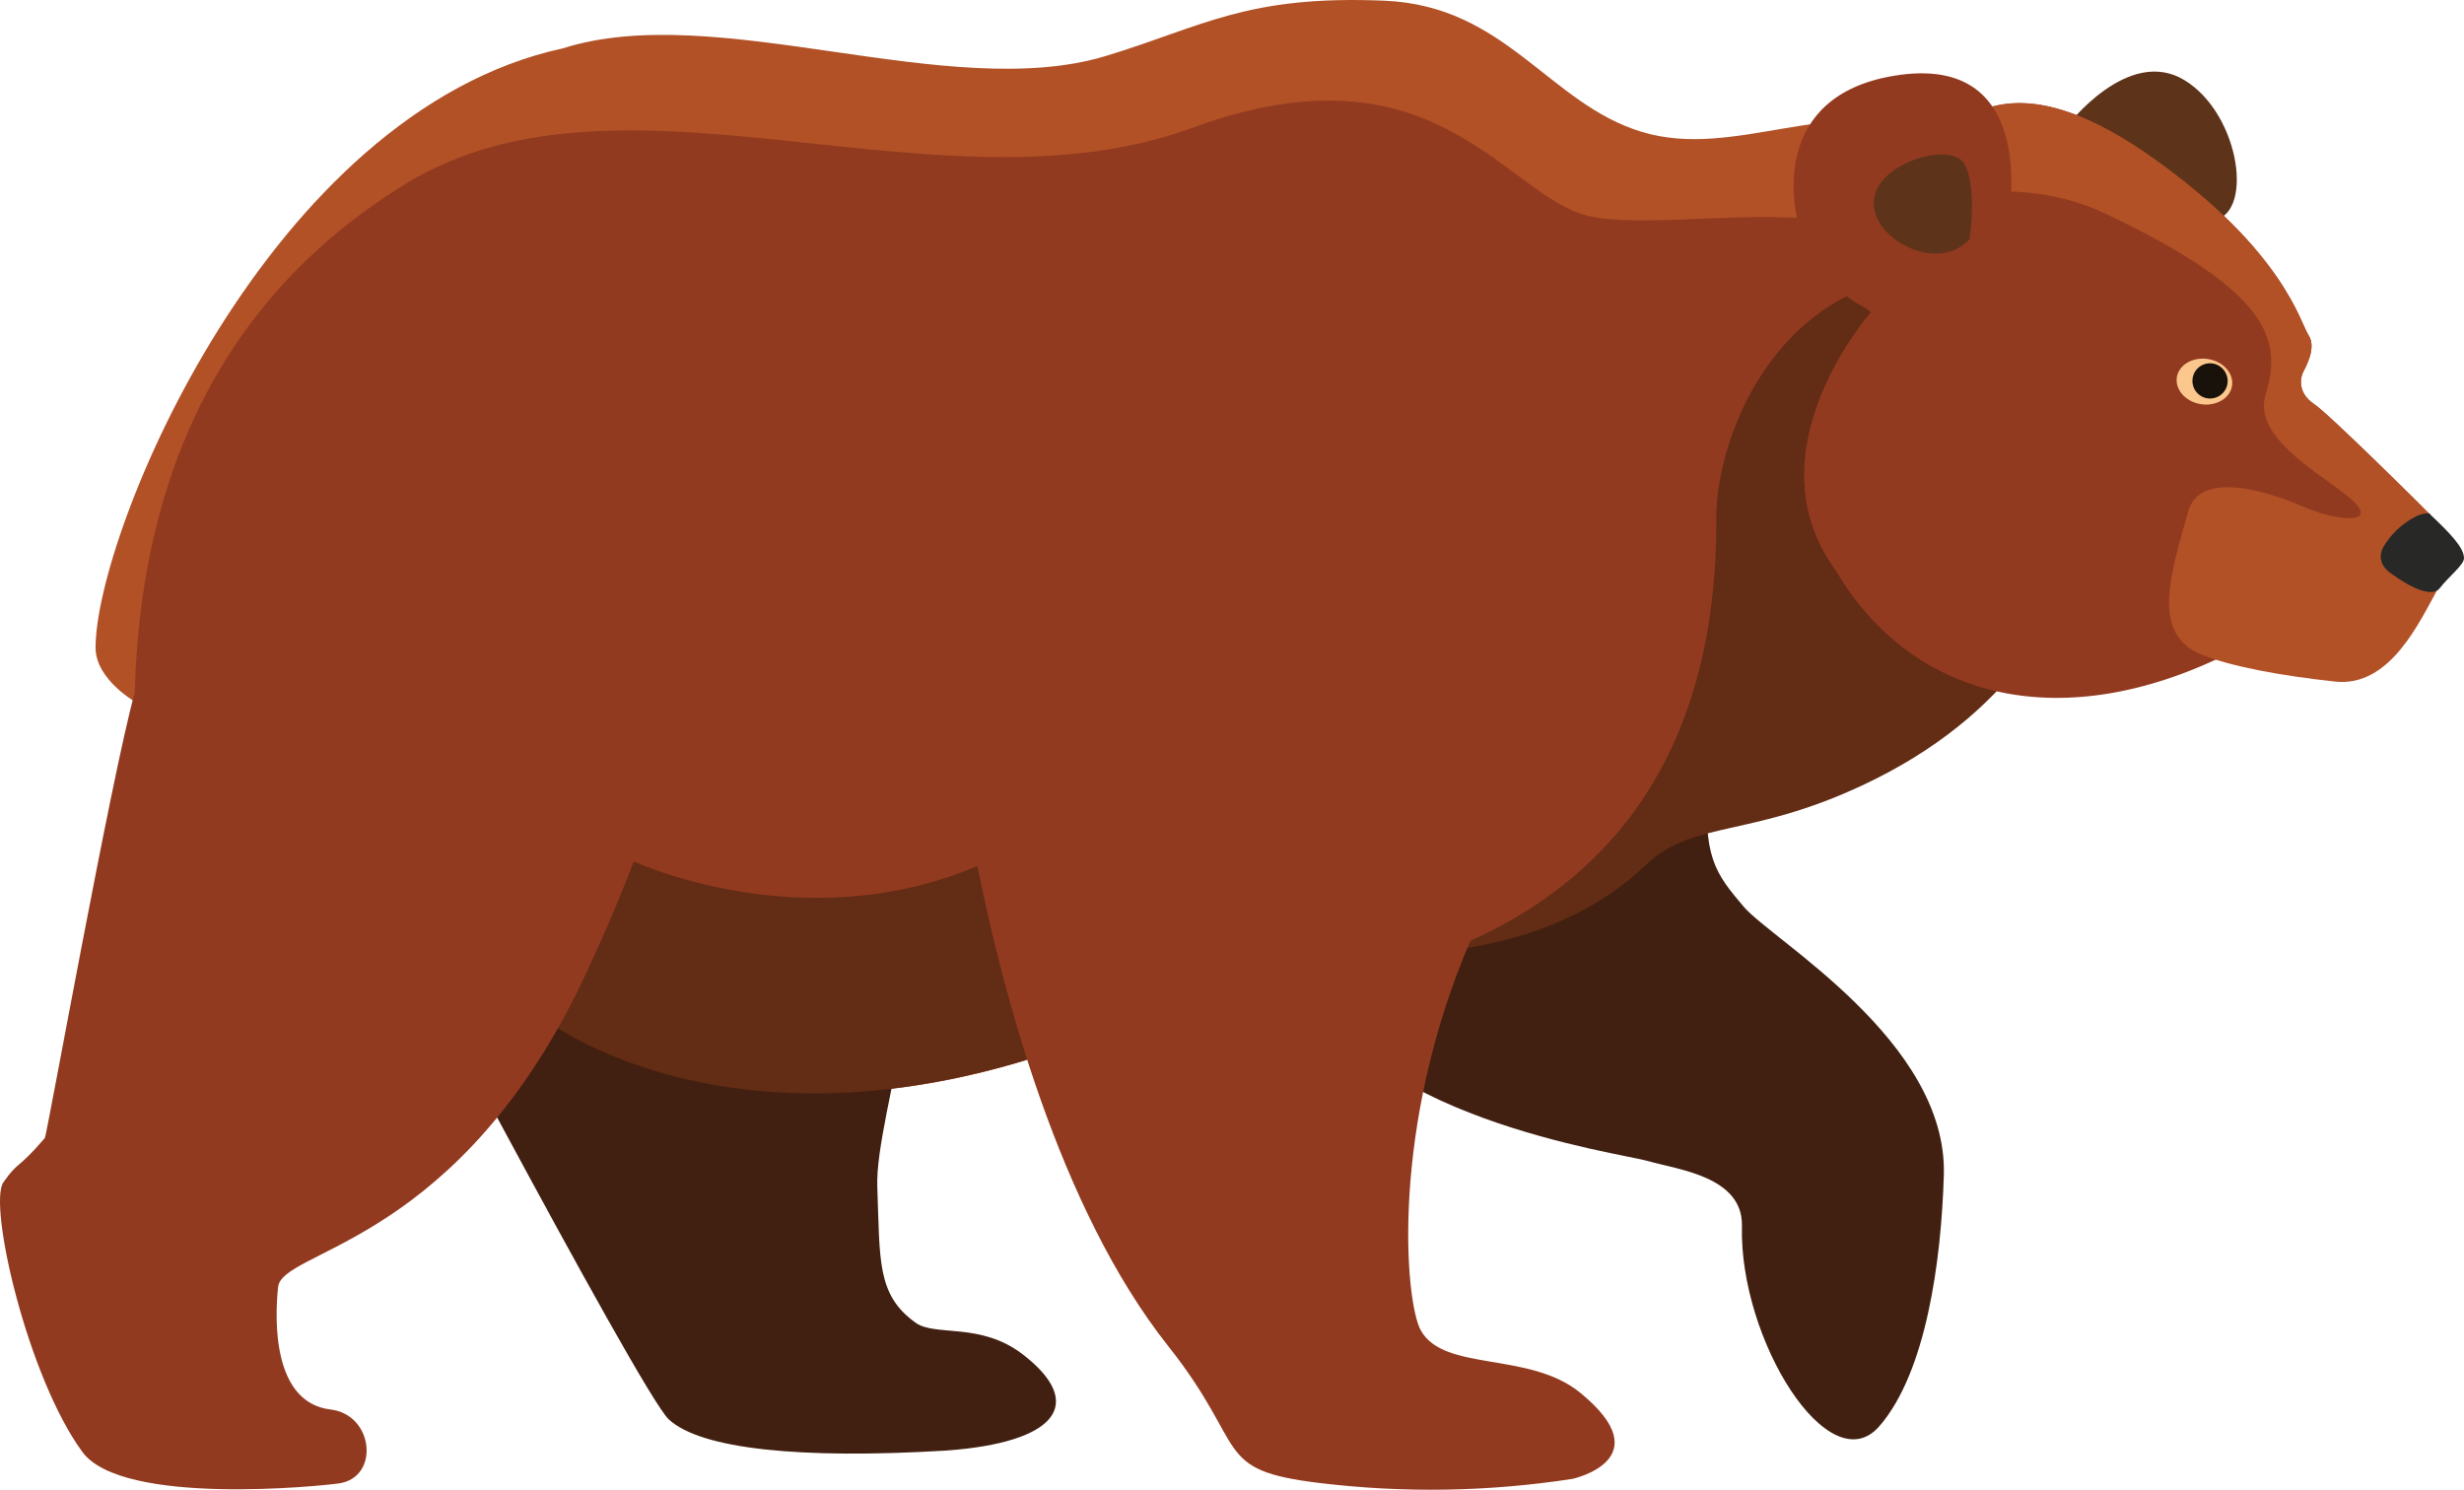
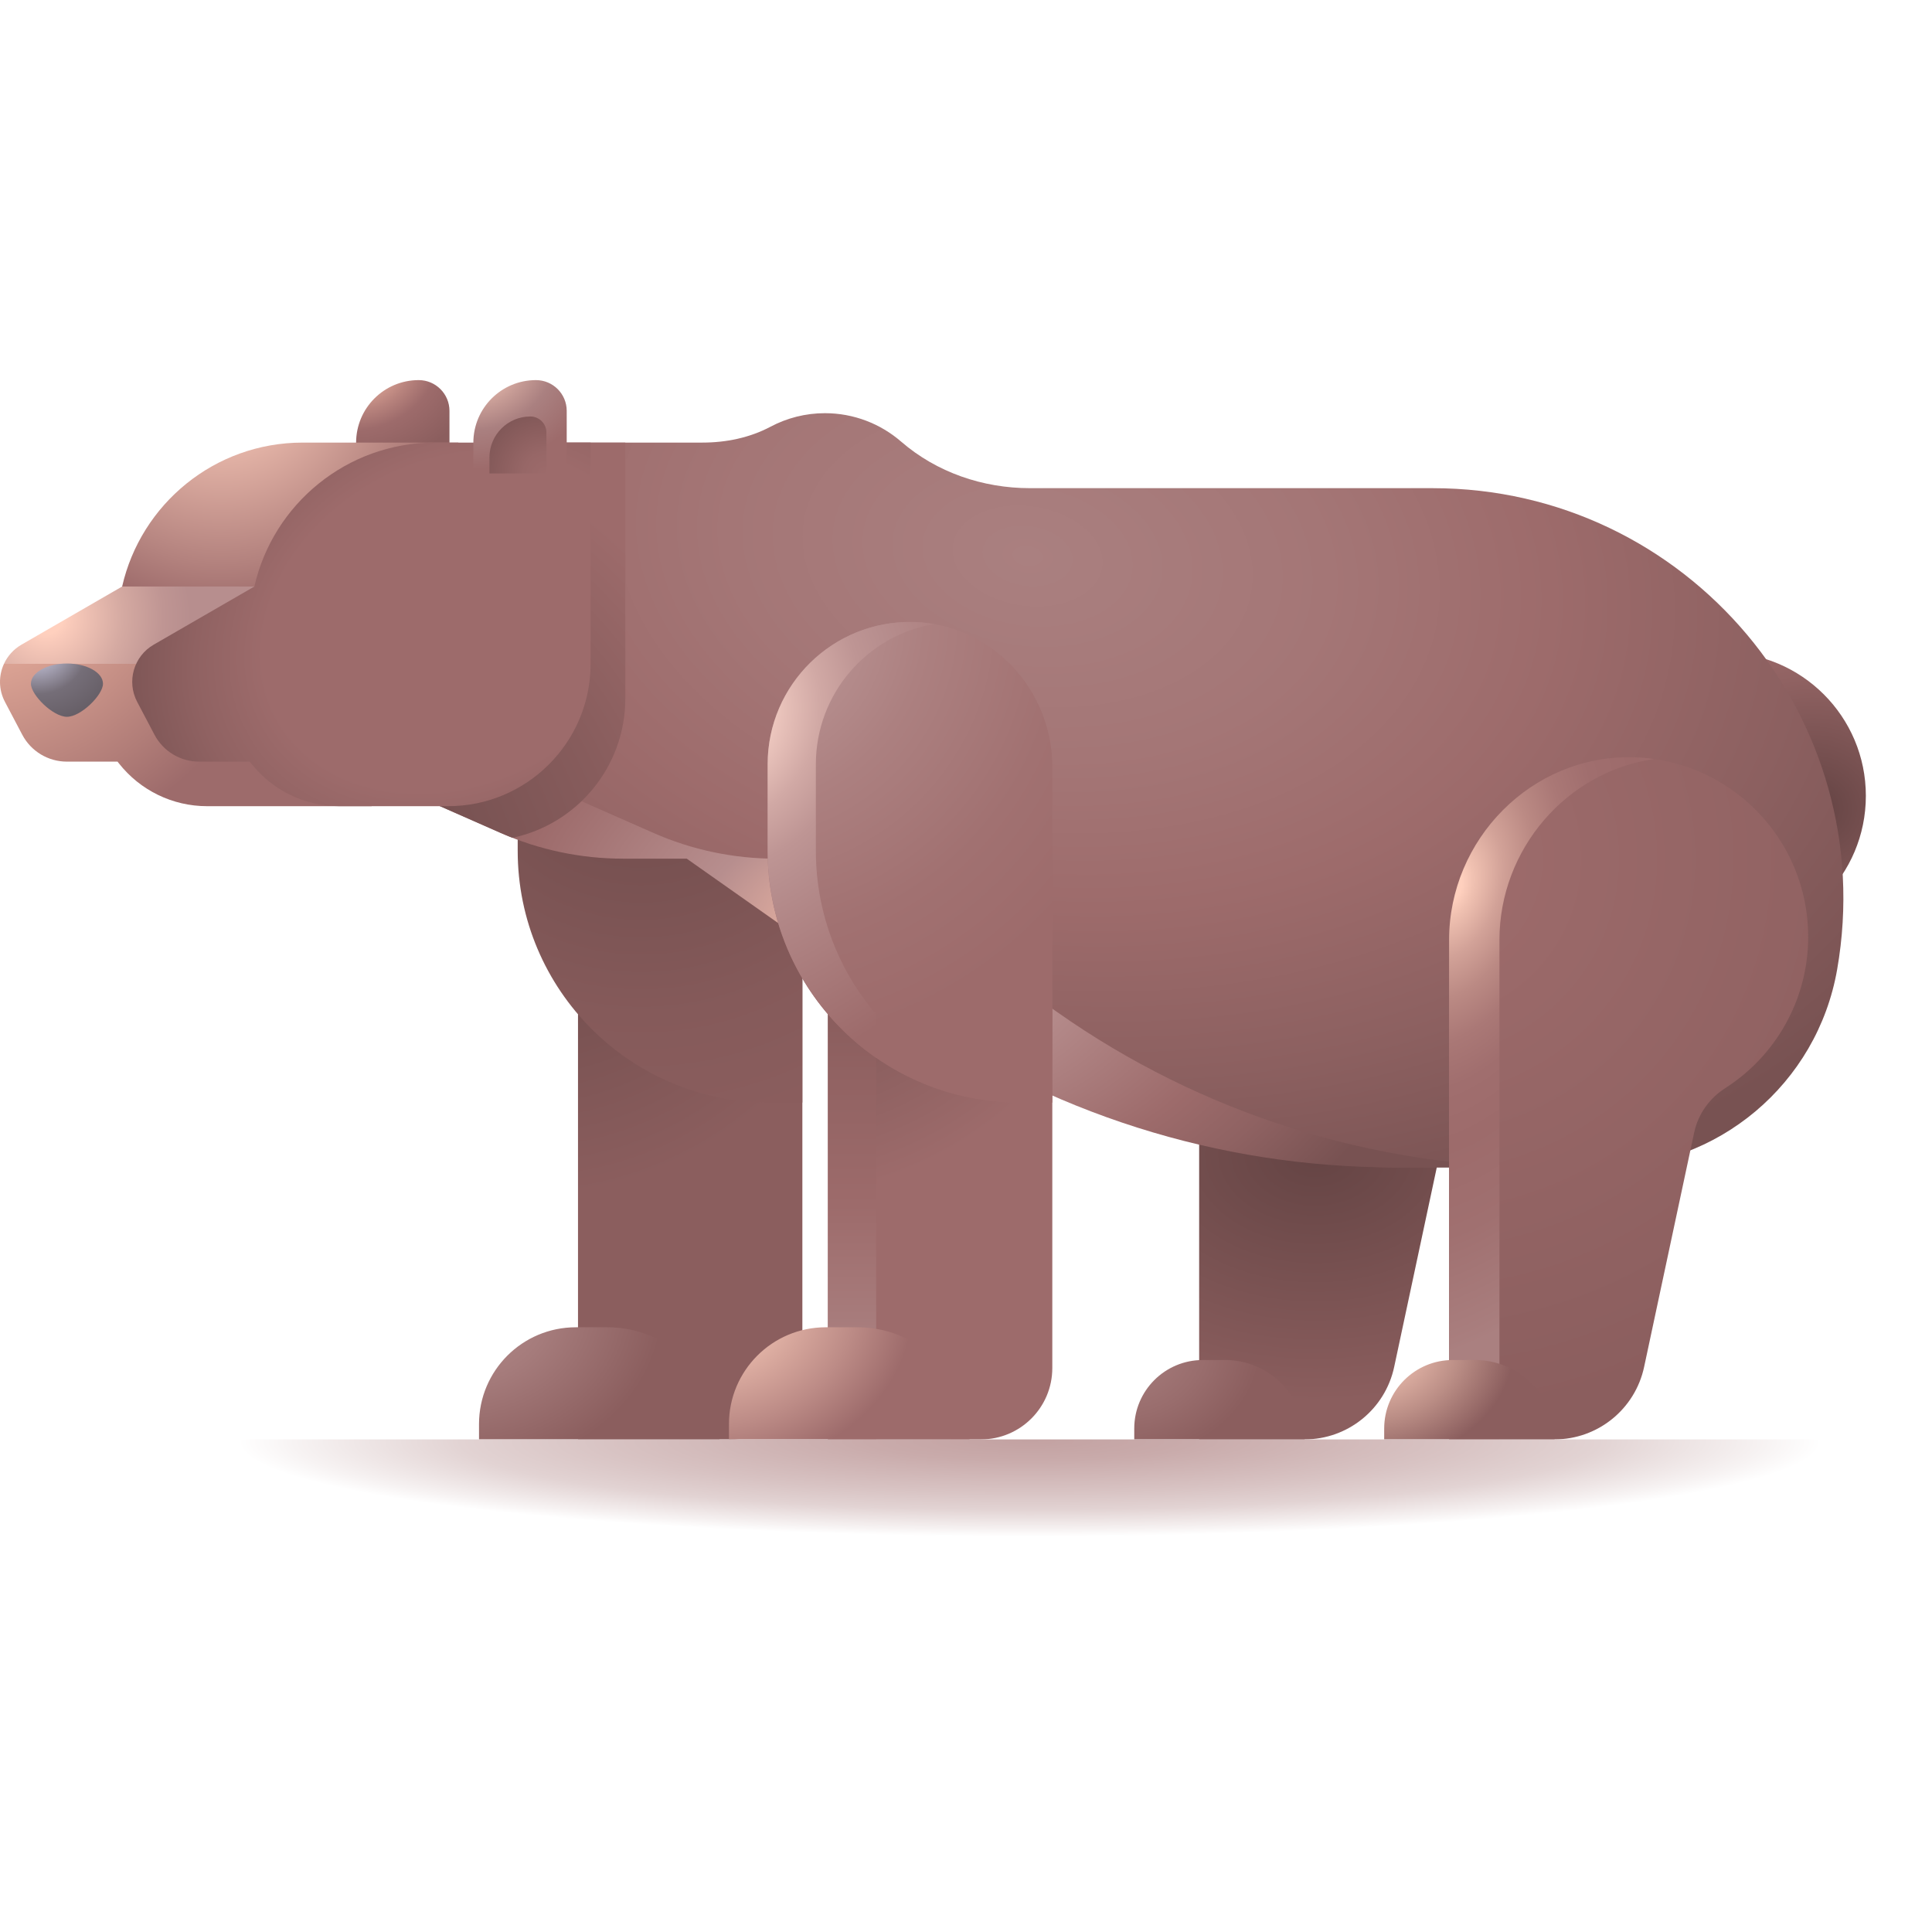
- <svg xmlns="http://www.w3.org/2000/svg" viewBox="0 0 650 393">
-   <defs>
-     <style>.cls-1{fill:#b25126;}.cls-2{fill:#422011;}.cls-3{fill:#632c14;}.cls-4{fill:#923a20;}.cls-5{fill:#5d331a;}.cls-6{fill:#fcc78c;}.cls-7{fill:#19120b;}.cls-8{fill:#282827;}</style>
-   </defs>
-   <g id="Layer_2" data-name="Layer 2">
-     <g id="Слой_1" data-name="Слой 1">
-       <path class="cls-1" d="M148.5,12.75C70.79,29.57,25.21,140.73,25.21,170.86c0,8.71,11.16,14.74,11.16,14.74S34.61,236.52,44,251.92s24,13.62,90.88-13.85c3.52-1.34-1.47,17.24,2.05,24.61s69.73,55.37,179.55-2c0,0,6.17-19.08,17.32-13.72s55.37,11.33,88.18-20.17c12.82-12.3,48.83-7,78.36-27.39C556.62,160.52,591.2,71,511.94,34.82c-29.35-10-54.09,7.41-78.75,0S397.37,1.55,365.25.19C328.82-1.36,317.34,7,291.74,14.76,250.2,27.34,189.05-.17,148.5,12.75Z" />
-       <path class="cls-2" d="M93.18,223.49s75.64,143.91,83.24,151c8.46,7.85,34.74,10.54,73.1,8.23,29.25-2.09,37.12-12.34,20.37-25.32-11.17-8.66-23.09-4.67-28.33-8.4-10.32-7.34-9.41-16.52-10.13-35.83s18.81-68.77,7.23-107.41S93.18,223.49,93.18,223.49Z" />
-       <path class="cls-2" d="M485,157.5s-32.4,26.28-34.26,47.44,1.85,25.54,9.26,34.3,53.83,35.5,52.78,70.79c-.67,22.65-4.65,52-17,66.25-13.19,15.22-37-22.77-36.26-52.76.33-13.18-17.13-14.94-24.54-17.13s-78.7-11.68-90.74-49.63S437.82,145.83,485,157.5Z" />
-       <path class="cls-3" d="M553.73,89.67l-93-21.83L192.13,161.79s-58.72,93.52-55.2,100.89,69.73,55.37,179.55-2c0,0,6.17-19.08,17.32-13.72s67.53,12.76,100.34-18.73c12.82-12.3,28.66-6.69,60.75-22.78C570.1,167.73,553.73,89.67,553.73,89.67Z" />
-       <path class="cls-4" d="M638.87,133.62s-24.37-24.33-28.43-27c-4.36-2.91-3.64-6.91-2.91-8.36s3.63-6.54,1.45-9.81-6.54-22.17-40.7-46.52-46.88-11.63-53.06-9.45c-.71.25-1.77.49-3.06.79-9.93,2.34-46.7,28.79-18.58,49.08,0,0-32.52,36.63-9.26,68.24,20.33,34.42,60.39,44,105.21,21,6.75-2.11,12.67,4.47,29.72,6,6.17.54,12.45-6.27,12.45-6.27s5.87-7.73,5.66-7.73C636.92,163.54,638.87,133.62,638.87,133.62Z" />
-       <path class="cls-5" d="M545.38,33.16s16-21.08,30.9-12,18.53,36.35,6.9,37.07S545.38,33.16,545.38,33.16Z" />
-       <path class="cls-6" d="M588.81,101.78c-.5,3.29-4.17,5.47-8.18,4.86s-6.88-3.78-6.39-7.07,4.18-5.46,8.2-4.85S589.31,98.49,588.81,101.78Z" />
-       <path class="cls-7" d="M587.59,101.3a4.65,4.65,0,1,1-3.87-5.4A4.71,4.71,0,0,1,587.59,101.3Z" />
-       <path class="cls-4" d="M476,57.61c-20.29-1.58-47.76,2.91-59.48-1.37-21-7.69-40.38-45.14-101.85-22.56-67,24.61-150-20.32-207.46,14.7C43.36,87.29,36.56,150.89,35.53,182.67c0,0,0,.09,0,.13-6.11,21.84-23.2,116.87-23.7,117.45C4.32,309,5,306.09.9,311.93s6.33,51.41,20.85,71.17c10.59,14.41,63.46,8.92,67.76,8.26,10.68-1.62,9.14-18.11-2.31-19.48-15.29-1.83-14.76-23.59-13.84-32.3,1-9.74,44.09-10.76,77.24-74.6,3.94-7.58,10.75-22.46,16.61-37.71,0,0,44.53,20.8,90.63,1.21,6.47,32.41,21.37,90.16,50.33,126.67,21.42,27,11.4,32.69,40,36.13a244.3,244.3,0,0,0,66.65-1.1s23.59-5.1,2.06-22.71c-13.48-11-35.89-5.47-42.05-16.42-4.24-7.56-8.16-53.65,13.06-102.84,33.87-15.19,65.25-46.52,64.87-111.65-.09-16.41,10.37-50.76,41.64-61.52C508.22,70.27,492.09,58.86,476,57.61Z" />
-       <path class="cls-1" d="M641.25,135.88s-26.73-26.58-30.81-29.3c-4.36-2.91-3.64-6.91-2.91-8.36s3.63-6.54,1.45-9.81-6.54-22.17-40.7-46.52-46.88-11.63-53.06-9.45c-.71.25-1.77.49-3.06.79.1,1-10,12.61-8.21,13.74,11.27,7.28,28.87-1.34,51.61,9.46,44.79,21.25,46.22,34.06,42.06,47.94-3.61,12.09,18.27,22.56,23.72,28.38s-5.76,4.46-13.81.91c-9.08-4-27.26-9.76-30.31,1.32-4.51,16.37-10,32.24,3.56,37.73,7.59,3.08,20.65,5.55,35.23,7.12s22.35-16,27.18-24.64C645,152.07,641.25,135.88,641.25,135.88Z" />
-       <path class="cls-4" d="M529.53,59.77S539.39,13.33,499.59,20c-32.23,5.38-26.9,34.31-24.71,40.71,2.68,7.86,11.61,22.81,27.6,22.81S488.36,53.06,529.53,59.77Z" />
-       <path class="cls-5" d="M519.56,63.09s2.14-13.88-1.42-19.93-23.85,0-23.85,10.32S511.73,72,519.56,63.09Z" />
-       <path class="cls-8" d="M650,147.26c0-2.81-3.79-6.71-9.25-11.84a7.29,7.29,0,0,0-3.5.87,20.92,20.92,0,0,0-8.55,8.07c-1.3,2.49-.71,5.09,2.14,7,.73.49,10,7.5,12.84,3.74C645.91,152.15,650,149.08,650,147.26Z" />
-     </g>
+ <svg xmlns="http://www.w3.org/2000/svg" id="Capa_1" enable-background="new 0 0 512 512" height="512" viewBox="0 0 512 512" width="512">
+   <radialGradient id="SVGID_1_" cx="95.491" cy="97.467" gradientTransform="matrix(.97 -.243 .193 .77 -15.93 45.663)" gradientUnits="userSpaceOnUse" r="47.686">
+     <stop offset="0" stop-color="#ffc3ac" />
+     <stop offset=".007" stop-color="#fdc1ab" />
+     <stop offset=".295" stop-color="#b8837d" />
+     <stop offset=".429" stop-color="#9d6b6b" />
+     <stop offset=".7" stop-color="#8b5e5e" />
+   </radialGradient>
+   <radialGradient id="SVGID_2_" cx="58.725" cy="98.698" gradientUnits="userSpaceOnUse" r="66.039">
+     <stop offset=".014" stop-color="#ffd0be" />
+     <stop offset=".259" stop-color="#eabaac" />
+     <stop offset=".766" stop-color="#b3827e" />
+     <stop offset=".955" stop-color="#9d6b6b" />
+   </radialGradient>
+   <radialGradient id="SVGID_3_" cx="-7.429" cy="142.77" gradientUnits="userSpaceOnUse" r="88.822">
+     <stop offset="0" stop-color="#ffc3ac" />
+     <stop offset=".255" stop-color="#e9af9d" />
+     <stop offset=".783" stop-color="#b17d78" />
+     <stop offset=".955" stop-color="#9d6b6b" />
+   </radialGradient>
+   <radialGradient id="SVGID_4_" cx="138.741" cy="221.8" gradientTransform="matrix(.762 -.648 .647 .76 -110.429 143.13)" gradientUnits="userSpaceOnUse" r="109.342">
+     <stop offset="0" stop-color="#664545" />
+     <stop offset=".875" stop-color="#8b5e5e" />
+   </radialGradient>
+   <radialGradient id="SVGID_5_" cx="-711.598" cy="190.723" gradientTransform="matrix(-.762 -.648 -.647 .76 -249.095 -415.514)" gradientUnits="userSpaceOnUse" r="114.801">
+     <stop offset="0" stop-color="#664545" />
+     <stop offset=".284" stop-color="#765050" />
+     <stop offset=".685" stop-color="#855a5a" />
+     <stop offset="1" stop-color="#8b5e5e" />
+   </radialGradient>
+   <radialGradient id="SVGID_6_" cx="52.45" cy="347.013" gradientTransform="matrix(.948 -.648 .806 .76 -207.902 117.227)" gradientUnits="userSpaceOnUse" r="43.449">
+     <stop offset="0" stop-color="#b78e8e" />
+     <stop offset=".451" stop-color="#a57b7b" />
+     <stop offset="1" stop-color="#8b5e5e" />
+   </radialGradient>
+   <radialGradient id="SVGID_7_" cx="480.527" cy="214.258" gradientTransform="matrix(1 0 0 .927 0 15.684)" gradientUnits="userSpaceOnUse" r="52.179">
+     <stop offset=".057" stop-color="#664545" />
+     <stop offset=".187" stop-color="#6f4b4b" />
+     <stop offset=".712" stop-color="#906262" />
+     <stop offset="1" stop-color="#9d6b6b" />
+   </radialGradient>
+   <radialGradient id="SVGID_8_" cx="348.553" cy="305.686" gradientTransform="matrix(1 0 0 .731 0 82.391)" gradientUnits="userSpaceOnUse" r="101.296">
+     <stop offset=".032" stop-color="#664545" />
+     <stop offset=".886" stop-color="#8b5e5e" />
+   </radialGradient>
+   <radialGradient id="SVGID_9_" cx="193.142" cy="357.07" gradientTransform="matrix(.948 -.648 .806 .76 -174.21 210.837)" gradientUnits="userSpaceOnUse" r="30.762">
+     <stop offset="0" stop-color="#aa8080" />
+     <stop offset=".592" stop-color="#996d6d" />
+     <stop offset=".976" stop-color="#8b5e5e" />
+   </radialGradient>
+   <radialGradient id="SVGID_10_" cx="272.296" cy="147.26" gradientTransform="matrix(.989 .15 -.099 .652 17.605 10.488)" gradientUnits="userSpaceOnUse" r="285.742">
+     <stop offset="0" stop-color="#aa8080" />
+     <stop offset=".28" stop-color="#a47676" />
+     <stop offset=".489" stop-color="#9d6b6b" />
+     <stop offset=".719" stop-color="#8c6060" />
+     <stop offset=".943" stop-color="#785252" />
+   </radialGradient>
+   <radialGradient id="SVGID_11_" cx="233.02" cy="248.756" gradientTransform="matrix(.989 .15 -.098 .647 27.006 52.853)" gradientUnits="userSpaceOnUse" r="190.31">
+     <stop offset="0" stop-color="#ffc3ac" />
+     <stop offset=".096" stop-color="#e6b1a2" />
+     <stop offset=".247" stop-color="#b78e8e" />
+     <stop offset=".504" stop-color="#9d6b6b" />
+     <stop offset=".614" stop-color="#8f6262" />
+     <stop offset=".75" stop-color="#785252" />
+   </radialGradient>
+   <radialGradient id="SVGID_12_" cx="50.484" cy="242.2" gradientTransform="matrix(1 0 0 .889 0 26.791)" gradientUnits="userSpaceOnUse" r="174.011">
+     <stop offset=".114" stop-color="#523838" />
+     <stop offset=".428" stop-color="#785252" />
+     <stop offset=".657" stop-color="#875c5c" />
+     <stop offset=".912" stop-color="#9d6b6b" />
+   </radialGradient>
+   <radialGradient id="SVGID_13_" cx="204.977" cy="221.8" gradientTransform="matrix(.762 -.648 .647 .76 -94.629 186.064)" gradientUnits="userSpaceOnUse" r="109.342">
+     <stop offset="0" stop-color="#664545" />
+     <stop offset=".165" stop-color="#714d4d" />
+     <stop offset=".875" stop-color="#9d6b6b" />
+   </radialGradient>
+   <linearGradient id="SVGID_14_" gradientUnits="userSpaceOnUse" x1="225.803" x2="225.803" y1="357.671" y2="271.766">
+     <stop offset="0" stop-color="#aa8080" />
+     <stop offset=".444" stop-color="#9d6b6b" />
+     <stop offset=".853" stop-color="#916262" />
+     <stop offset="1" stop-color="#8b5e5e" />
+   </linearGradient>
+   <radialGradient id="SVGID_15_" cx="-737.074" cy="164.034" gradientTransform="matrix(-.762 -.648 -.647 .76 -260.288 -438.429)" gradientUnits="userSpaceOnUse" r="114.801">
+     <stop offset="0" stop-color="#c3a2a2" />
+     <stop offset=".086" stop-color="#be9a9a" />
+     <stop offset=".437" stop-color="#ac8080" />
+     <stop offset=".753" stop-color="#a17171" />
+     <stop offset="1" stop-color="#9d6b6b" />
+   </radialGradient>
+   <radialGradient id="SVGID_16_" cx="105.631" cy="347.013" gradientTransform="matrix(.948 -.648 .806 .76 -192.102 151.699)" gradientUnits="userSpaceOnUse" r="43.449">
+     <stop offset="0" stop-color="#ffd0be" />
+     <stop offset=".237" stop-color="#ecbdae" />
+     <stop offset=".715" stop-color="#bc8b86" />
+     <stop offset="1" stop-color="#9d6b6b" />
+   </radialGradient>
+   <radialGradient id="SVGID_17_" cx="375.97" cy="227.561" gradientTransform="matrix(.762 -.648 .647 .76 -57.571 298.283)" gradientUnits="userSpaceOnUse" r="153.919">
+     <stop offset=".114" stop-color="#9d6b6b" />
+     <stop offset=".968" stop-color="#8b5e5e" />
+   </radialGradient>
+   <radialGradient id="SVGID_18_" cx="384.949" cy="235.06" gradientTransform="matrix(.294 -.956 .612 .188 127.841 558.688)" gradientUnits="userSpaceOnUse" r="130.697">
+     <stop offset=".029" stop-color="#ffd0be" />
+     <stop offset=".064" stop-color="#f0c1b1" />
+     <stop offset=".149" stop-color="#d2a298" />
+     <stop offset=".237" stop-color="#bb8a84" />
+     <stop offset=".33" stop-color="#aa7876" />
+     <stop offset=".431" stop-color="#a06e6e" />
+     <stop offset=".554" stop-color="#9d6b6b" />
+     <stop offset=".749" stop-color="#a07070" />
+     <stop offset=".979" stop-color="#a97e7e" />
+     <stop offset="1" stop-color="#aa8080" />
+   </radialGradient>
+   <radialGradient id="SVGID_19_" cx="246.323" cy="357.07" gradientTransform="matrix(.948 -.648 .806 .76 -158.41 245.308)" gradientUnits="userSpaceOnUse" r="30.762">
+     <stop offset="0" stop-color="#ffd0be" />
+     <stop offset=".21" stop-color="#ecbdae" />
+     <stop offset=".634" stop-color="#ba8d85" />
+     <stop offset="1" stop-color="#8b5e5e" />
+   </radialGradient>
+   <radialGradient id="SVGID_20_" cx="192.198" cy="190.184" gradientTransform="matrix(.356 -.935 .799 .304 -28.191 311.908)" gradientUnits="userSpaceOnUse" r="100.01">
+     <stop offset=".068" stop-color="#ffdace" />
+     <stop offset=".132" stop-color="#f0cac1" />
+     <stop offset=".286" stop-color="#d1a9a5" />
+     <stop offset=".415" stop-color="#be9594" />
+     <stop offset=".501" stop-color="#b78e8e" />
+     <stop offset=".603" stop-color="#b18686" />
+     <stop offset="1" stop-color="#9d6b6b" />
+   </radialGradient>
+   <radialGradient id="SVGID_21_" cx="12.147" cy="163.458" gradientUnits="userSpaceOnUse" r="41.68">
+     <stop offset=".11" stop-color="#ffd0be" />
+     <stop offset=".159" stop-color="#f9caba" />
+     <stop offset=".484" stop-color="#d5aaa2" />
+     <stop offset=".749" stop-color="#bf9593" />
+     <stop offset=".919" stop-color="#b78e8e" />
+   </radialGradient>
+   <radialGradient id="SVGID_22_" cx="120.944" cy="164.814" gradientTransform="matrix(.887 -.462 .366 .704 -46.694 104.62)" gradientUnits="userSpaceOnUse" r="108.478">
+     <stop offset=".492" stop-color="#9d6b6b" />
+     <stop offset=".664" stop-color="#906262" />
+     <stop offset=".894" stop-color="#785252" />
+   </radialGradient>
+   <radialGradient id="SVGID_23_" cx="126.564" cy="97.467" gradientTransform="matrix(.97 -.243 .193 .77 -14.999 53.214)" gradientUnits="userSpaceOnUse" r="47.686">
+     <stop offset="0" stop-color="#ffd0be" />
+     <stop offset=".277" stop-color="#c59a94" />
+     <stop offset=".429" stop-color="#aa8080" />
+     <stop offset=".7" stop-color="#9d6b6b" />
+   </radialGradient>
+   <radialGradient id="SVGID_24_" cx="144.725" cy="125.889" gradientTransform="matrix(.815 -.579 .599 .843 -48.692 103.588)" gradientUnits="userSpaceOnUse" r="20.871">
+     <stop offset="0" stop-color="#9d6b6b" />
+     <stop offset=".282" stop-color="#976767" />
+     <stop offset=".569" stop-color="#8b5e5e" />
+     <stop offset="1" stop-color="#785252" />
+   </radialGradient>
+   <radialGradient id="SVGID_25_" cx="9.902" cy="216.602" gradientTransform="matrix(.762 -.571 .647 .669 -137.797 33.261)" gradientUnits="userSpaceOnUse" r="21.998">
+     <stop offset="0" stop-color="#d0cee7" />
+     <stop offset=".313" stop-color="#a19dae" />
+     <stop offset=".592" stop-color="#756e78" />
+     <stop offset="1" stop-color="#665e66" />
+   </radialGradient>
+   <radialGradient id="SVGID_26_" cx="373.745" cy="842.355" gradientTransform="matrix(.931 0 0 .112 -75.044 287.611)" gradientUnits="userSpaceOnUse" r="250.801">
+     <stop offset="0" stop-color="#c3a2a2" />
+     <stop offset=".183" stop-color="#c9abab" />
+     <stop offset=".479" stop-color="#d8c3c3" />
+     <stop offset=".646" stop-color="#e2d3d3" />
+     <stop offset=".835" stop-color="#f7f3f3" />
+     <stop offset=".898" stop-color="#fff" />
+   </radialGradient>
+   <g>
+     <path d="m119.113 125.473h-24.741v-8.157c0-9.159 7.425-16.584 16.584-16.584 4.505 0 8.157 3.652 8.157 8.157z" fill="url(#SVGID_1_)" />
+     <path d="m121.476 117.291h-41.268c-23.343 0-42.877 16.303-47.84 38.143l74.162 9.391z" fill="url(#SVGID_2_)" />
+     <path d="m1.313 186.004 4.584 8.703c2.31 4.386 6.86 7.132 11.818 7.132h13.433l.367.467c5.632 7.16 14.237 11.341 23.347 11.341h43.638v-47.965l-97.45 10.247c-1.434 3.111-1.449 6.825.263 10.075z" fill="url(#SVGID_3_)" />
+     <path d="m212.636 362.54c0 10.447-8.469 18.916-18.916 18.916h-40.543v-120.323l59.459-10.201z" fill="url(#SVGID_4_)" />
+     <path d="m175.741 164.834c20.623.441 36.895 17.777 36.895 38.405v88.958h-8.706c-36.857 0-66.735-29.878-66.735-66.735v-22.916c0-21.108 17.336-38.165 38.546-37.712z" fill="url(#SVGID_5_)" />
+     <path d="m160.986 351.743h-8.393c-14.164 0-25.647 11.482-25.647 25.647v4.066h63.752c0-16.41-13.302-29.713-29.712-29.713z" fill="url(#SVGID_6_)" />
+     <circle cx="456.455" cy="210.906" fill="url(#SVGID_7_)" r="38.017" />
+     <path d="m412.953 248.252c0-25.955-20.781-47.056-46.612-47.572-26.698-.534-48.552 21.743-48.552 48.446v132.33h27.937c11.457 0 21.355-8.008 23.748-19.212l13.272-62.15c1.039-4.867 4.042-9.051 8.234-11.733 13.213-8.454 21.973-23.258 21.973-40.109z" fill="url(#SVGID_8_)" />
+     <path d="m345.726 381.456c0-11.618-9.418-21.037-21.037-21.037h-5.942c-10.028 0-18.158 8.13-18.158 18.158v2.879z" fill="url(#SVGID_9_)" />
+     <path d="m272.934 129.369c-12.472 0-24.71-4.179-34.137-12.345-5.478-4.745-12.588-7.526-20.178-7.526-5.153 0-10.085 1.282-14.435 3.591-5.522 2.931-11.775 4.201-18.026 4.201h-38.84l-40.261 92.146 37.753 9.447c10.214 4.502 9.745 3.701 20.908 3.701l27.465 6.39 62.817 39.531c38.009 26.785 83.059 40.871 113.561 40.871h54.893c30.786 0 57.115-22.131 62.41-52.457 11.626-66.583-39.617-127.549-107.207-127.549z" fill="url(#SVGID_10_)" />
+     <path d="m222.472 227.555h-16.907c-11.162 0-22.202-2.325-32.416-6.827l-59.556-26.251-6.537 14.96 25.615 11.29c10.214 4.502 21.254 6.827 32.416 6.827h16.907l57.696 40.658c38.009 26.785 83.371 41.163 129.87 41.163h40.478c-46.499 0-91.861-14.378-129.87-41.163z" fill="url(#SVGID_11_)" />
+     <path d="m165.717 117.291h-18.399l-40.261 92.146 25.615 11.29c1.036.457 2.082.89 3.134 1.302 17.087-3.611 29.911-18.777 29.911-36.939z" fill="url(#SVGID_12_)" />
+     <path d="m278.872 362.54c0 10.447-8.469 18.916-18.916 18.916h-40.543v-120.323l59.459-10.201z" fill="url(#SVGID_13_)" />
+     <path d="m219.412 261.133v120.323h12.781v-122.516z" fill="url(#SVGID_14_)" />
+     <path d="m241.977 164.834c20.623.441 36.895 17.777 36.895 38.405v88.958h-8.706c-36.857 0-66.735-29.878-66.735-66.735v-22.916c0-21.108 17.336-38.165 38.546-37.712z" fill="url(#SVGID_15_)" />
+     <path d="m227.222 351.743h-8.393c-14.164 0-25.647 11.482-25.647 25.647v4.066h63.752c.001-16.41-13.302-29.713-29.712-29.713z" fill="url(#SVGID_16_)" />
+     <path d="m479.189 248.252c0-25.955-20.781-47.056-46.612-47.572-26.698-.534-48.552 21.743-48.552 48.446v132.33h27.937c11.457 0 21.355-8.008 23.748-19.212l13.272-62.15c1.039-4.867 4.042-9.051 8.234-11.733 13.213-8.454 21.973-23.258 21.973-40.109z" fill="url(#SVGID_17_)" />
+     <path d="m397.367 249.126c0-24.13 17.845-44.645 40.984-47.981-1.891-.268-3.818-.426-5.774-.465-26.698-.534-48.552 21.743-48.552 48.446v132.33h13.341v-132.33z" fill="url(#SVGID_18_)" />
+     <path d="m411.962 381.456c0-11.618-9.418-21.037-21.037-21.037h-5.942c-10.028 0-18.158 8.13-18.158 18.158v2.879z" fill="url(#SVGID_19_)" />
+     <path d="m216.212 225.461v-22.916c0-18.645 13.528-34.131 31.304-37.177-1.804-.312-3.653-.495-5.539-.535-21.21-.453-38.546 16.604-38.546 37.712v22.916c0 22.748 11.382 42.838 28.762 54.886v-11.553c-9.964-11.659-15.981-26.793-15.981-43.333z" fill="url(#SVGID_20_)" />
+     <path d="m32.368 155.434-26.678 15.41c-2.113 1.22-3.689 3.02-4.641 5.086h97.45l8.031-20.495h-74.162z" fill="url(#SVGID_21_)" />
+     <path d="m115.25 117.291c-23.343 0-42.877 16.303-47.84 38.143l-26.678 15.41c-5.294 3.058-7.227 9.751-4.378 15.161l4.584 8.703c2.31 4.386 6.86 7.132 11.818 7.132h13.433l.367.467c5.631 7.16 14.237 11.34 23.347 11.34h28.859c20.852 0 37.755-16.904 37.755-37.755v-58.6h-41.267z" fill="url(#SVGID_22_)" />
+     <path d="m150.186 125.473h-24.741v-8.157c0-9.159 7.425-16.584 16.584-16.584 4.505 0 8.157 3.652 8.157 8.157z" fill="url(#SVGID_23_)" />
+     <path d="m144.809 125.473h-15.098v-4.257c0-5.988 4.854-10.841 10.841-10.841 2.351 0 4.257 1.906 4.257 4.257z" fill="url(#SVGID_24_)" />
+     <path d="m27.291 181.199c0 2.963-5.836 8.761-9.547 8.761s-9.547-5.799-9.547-8.761 4.274-5.364 9.547-5.364 9.547 2.402 9.547 5.364z" fill="url(#SVGID_25_)" />
+     <path d="m268.668 411.268c134.388 0 243.332-13.347 243.332-29.812h-486.663c0 16.465 108.943 29.812 243.331 29.812z" fill="url(#SVGID_26_)" />
  </g>
</svg>
